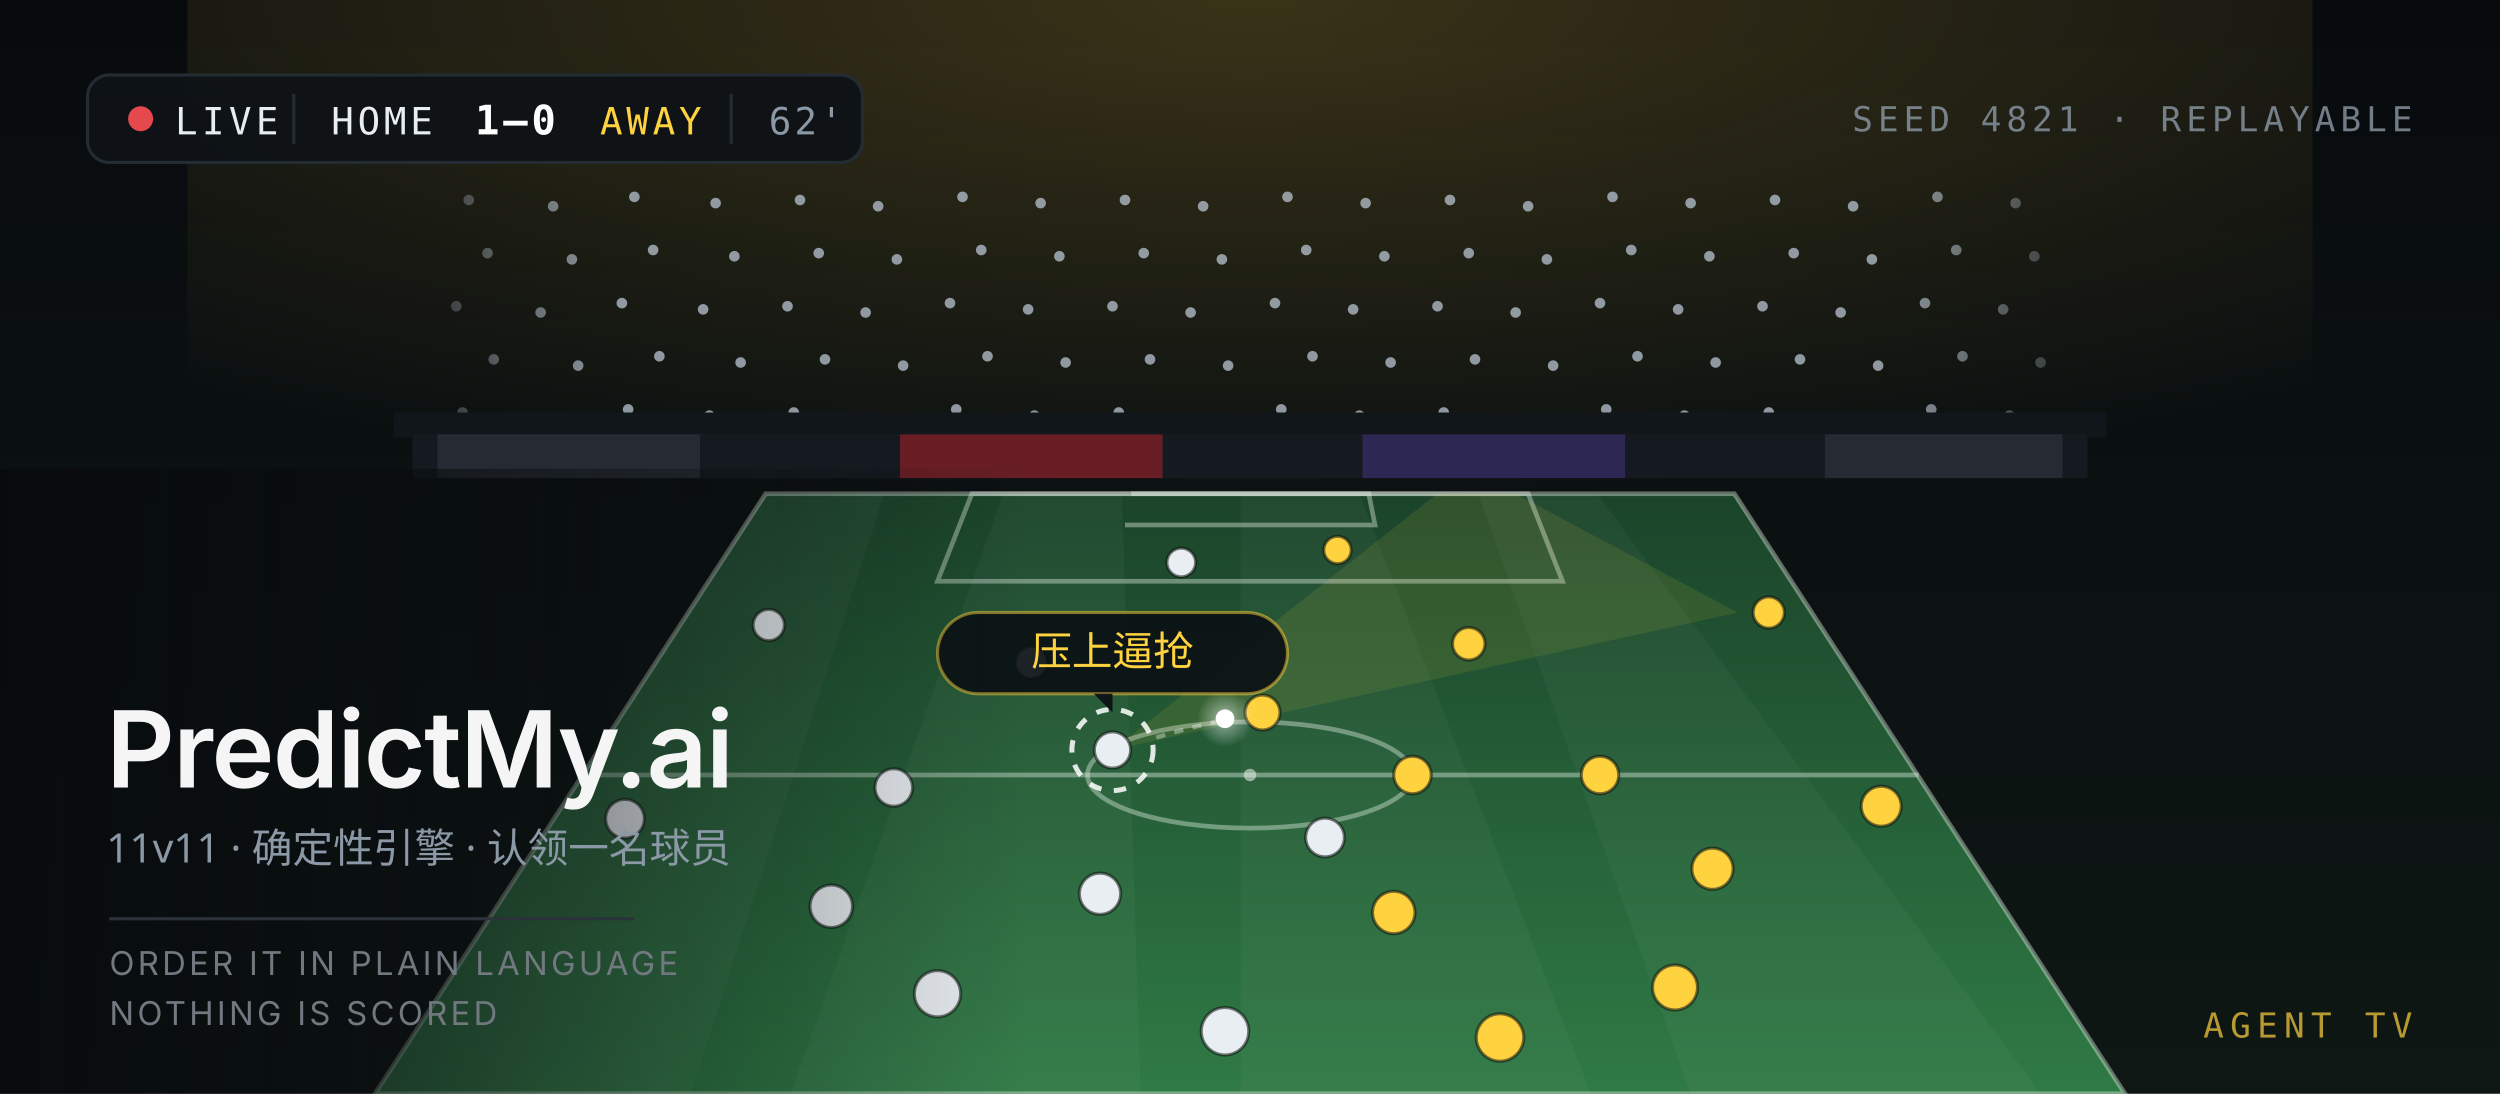
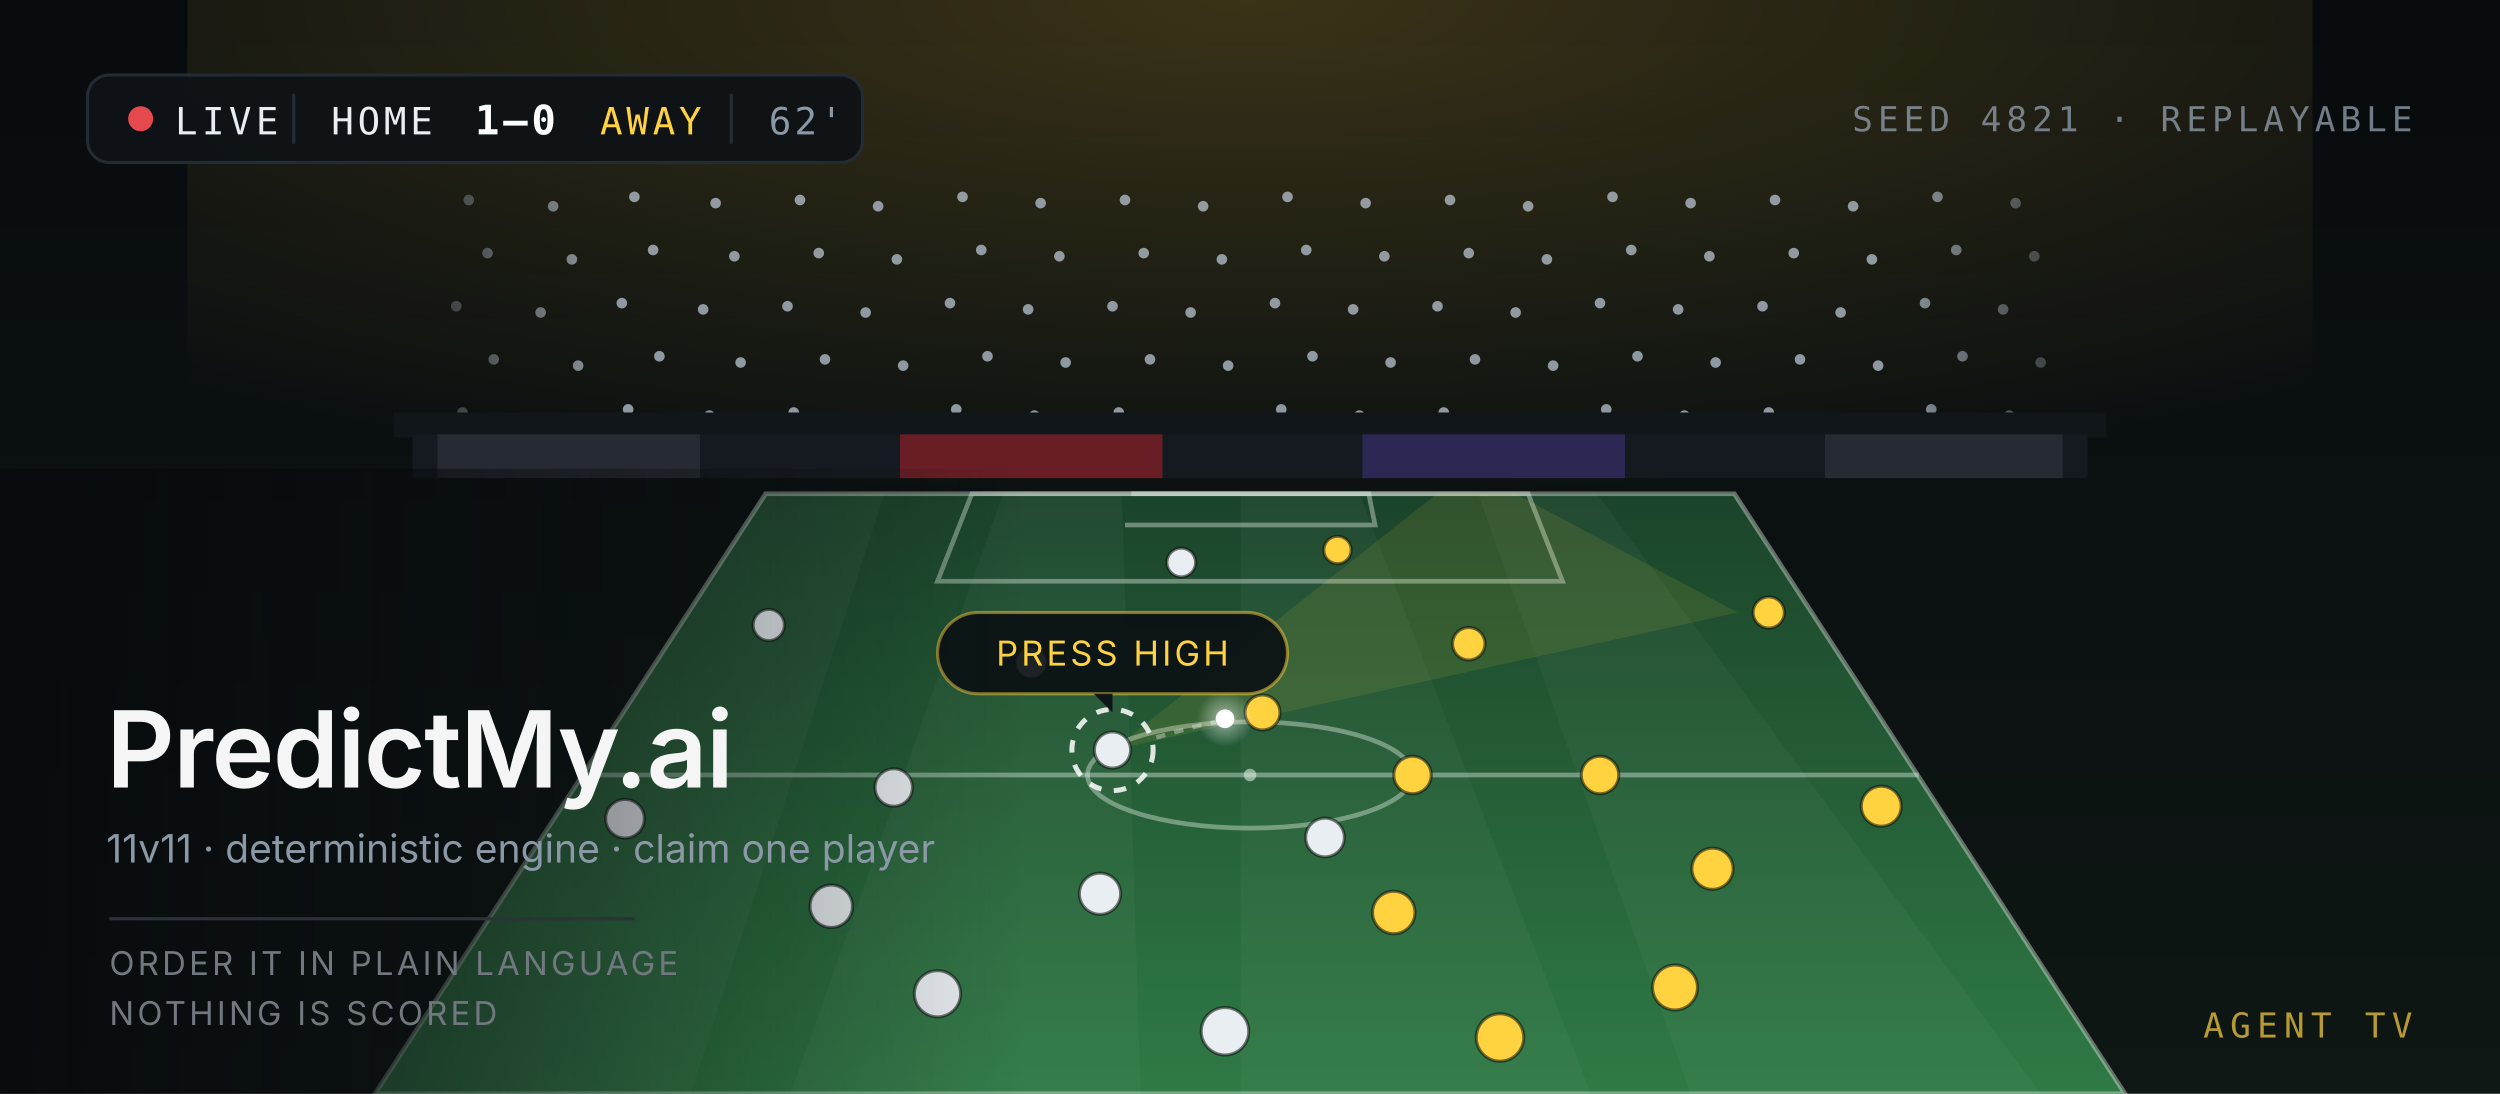
<svg xmlns="http://www.w3.org/2000/svg" viewBox="0 0 800 350" width="800" height="350">
  <defs>
    <linearGradient id="sky" x1="0" y1="0" x2="0" y2="1">
      <stop offset="0" stop-color="#080b0e" />
      <stop offset="1" stop-color="#0e1714" />
    </linearGradient>
    <radialGradient id="flood" cx=".5" cy="0" r=".8">
      <stop offset="0" stop-color="#ffd23f" stop-opacity=".20" />
      <stop offset="1" stop-color="#ffd23f" stop-opacity="0" />
    </radialGradient>
    <linearGradient id="turf" x1="0" y1="0" x2="0" y2="1">
      <stop offset="0" stop-color="#1b442a" />
      <stop offset="1" stop-color="#2f7a45" />
    </linearGradient>
    <linearGradient id="scrim" x1="0" y1="0" x2="1" y2="0">
      <stop offset="0" stop-color="#080b0e" stop-opacity=".92" />
      <stop offset="1" stop-color="#080b0e" stop-opacity="0" />
    </linearGradient>
    <linearGradient id="crowdFade" x1="0" y1="0" x2="1" y2="0">
      <stop offset="0" stop-color="#000" />
      <stop offset=".14" stop-color="#fff" />
      <stop offset=".86" stop-color="#fff" />
      <stop offset="1" stop-color="#000" />
    </linearGradient>
    <mask id="crowdMask">
      <rect x="120" y="52" width="560" height="92" fill="url(#crowdFade)" />
    </mask>
    <clipPath id="pitch">
      <path d="M120 350 L245 158 L555 158 L680 350 Z" />
    </clipPath>
    <radialGradient id="ballGlow">
      <stop offset="0" stop-color="#ffffff" stop-opacity=".55" />
      <stop offset="1" stop-color="#ffffff" stop-opacity="0" />
    </radialGradient>
  </defs>
  <rect width="800" height="350" fill="url(#sky)" />
  <rect x="60" y="0" width="680" height="200" fill="url(#flood)" />
  <g mask="url(#crowdMask)" fill="#aeb9c4">
    <g opacity=".8">
      <g id="rowA">
        <circle cx="150" cy="64" r="1.7" />
        <circle cx="177" cy="66" r="1.7" />
        <circle cx="203" cy="63" r="1.7" />
        <circle cx="229" cy="65" r="1.7" />
        <circle cx="256" cy="64" r="1.7" />
        <circle cx="281" cy="66" r="1.7" />
        <circle cx="308" cy="63" r="1.7" />
        <circle cx="333" cy="65" r="1.7" />
        <circle cx="360" cy="64" r="1.7" />
        <circle cx="385" cy="66" r="1.7" />
        <circle cx="412" cy="63" r="1.7" />
        <circle cx="437" cy="65" r="1.7" />
        <circle cx="464" cy="64" r="1.7" />
        <circle cx="489" cy="66" r="1.7" />
        <circle cx="516" cy="63" r="1.7" />
        <circle cx="541" cy="65" r="1.7" />
        <circle cx="568" cy="64" r="1.7" />
        <circle cx="593" cy="66" r="1.7" />
        <circle cx="620" cy="63" r="1.7" />
        <circle cx="645" cy="65" r="1.7" />
      </g>
      <use href="#rowA" y="17" x="6" />
      <use href="#rowA" y="34" x="-4" />
      <use href="#rowA" y="51" x="8" />
      <use href="#rowA" y="68" x="-2" />
    </g>
  </g>
  <rect x="126" y="132" width="548" height="8" fill="#10161a" />
  <rect x="132" y="139" width="536" height="14" rx="1" fill="#141a1f" />
  <g opacity=".8">
    <rect x="140" y="139" width="84" height="14" fill="#2a3038" />
    <rect x="288" y="139" width="84" height="14" fill="#7e1f28" />
    <rect x="436" y="139" width="84" height="14" fill="#332c60" />
    <rect x="584" y="139" width="76" height="14" fill="#2a3038" />
  </g>
  <path d="M120 350 L245 158 L555 158 L680 350 Z" fill="url(#turf)" />
  <g clip-path="url(#pitch)" fill="#ffffff" opacity=".035">
    <path d="M245 158 L283 158 L221 350 L120 350 Z" />
    <path d="M321 158 L359 158 L365 350 L253 350 Z" />
    <path d="M397 158 L435 158 L509 350 L397 350 Z" />
    <path d="M473 158 L511 158 L653 350 L541 350 Z" />
  </g>
  <g stroke="#e8f2ea" stroke-opacity=".4" fill="none" stroke-width="1.5">
    <path d="M120 350 L245 158 L555 158 L680 350 Z" />
    <path d="M186 248 L614 248" />
    <ellipse cx="400" cy="248" rx="52" ry="17" />
    <path d="M311 158 L489 158 L500 186 L300 186 Z" />
    <path d="M362 158 L438 158 L440 168 L360 168" />
  </g>
  <circle cx="400" cy="248" r="2" fill="#e8f2ea" fill-opacity=".55" />
  <g clip-path="url(#pitch)">
    <path d="M356 240 L470 150 L556 196 Z" fill="#ffd23f" fill-opacity=".1" />
  </g>
  <g stroke="#0b120e" stroke-opacity=".55" stroke-width="1">
    <g fill="#e9eef2">
      <circle cx="378" cy="180" r="4.6" />
      <circle cx="246" cy="200" r="5" />
      <circle cx="330" cy="212" r="5.2" />
      <circle cx="286" cy="252" r="6" />
      <circle cx="200" cy="262" r="6.2" />
      <circle cx="356" cy="240" r="5.8" />
      <circle cx="266" cy="290" r="6.8" />
      <circle cx="352" cy="286" r="6.6" />
      <circle cx="424" cy="268" r="6.2" />
      <circle cx="300" cy="318" r="7.4" />
      <circle cx="392" cy="330" r="7.6" />
    </g>
    <g fill="#ffd23f">
      <circle cx="428" cy="176" r="4.4" />
      <circle cx="470" cy="206" r="5.2" />
      <circle cx="566" cy="196" r="5" />
      <circle cx="404" cy="228" r="5.6" />
      <circle cx="452" cy="248" r="6" />
      <circle cx="512" cy="248" r="6" />
      <circle cx="602" cy="258" r="6.4" />
      <circle cx="446" cy="292" r="6.8" />
      <circle cx="548" cy="278" r="6.6" />
      <circle cx="480" cy="332" r="7.6" />
      <circle cx="536" cy="316" r="7.2" />
    </g>
  </g>
  <circle cx="392" cy="230" r="9" fill="url(#ballGlow)" />
  <circle cx="392" cy="230" r="3" fill="#ffffff" />
  <path d="M370 236 q10 -3 19 -5" stroke="#ffffff" stroke-opacity=".35" stroke-width="1.4" fill="none" stroke-dasharray="3 3" />
  <circle cx="356" cy="240" r="13" fill="none" stroke="#ffffff" stroke-opacity=".85" stroke-width="1.6" stroke-dasharray="4 4" />
  <g>
    <rect x="300" y="196" width="112" height="26" rx="13" fill="#0b1114" fill-opacity=".92" stroke="#ffd23f" stroke-opacity=".5" />
-     <text x="356" y="213" text-anchor="middle" fill="#ffd23f" font-family="PingFang SC, Hiragino Sans GB, Microsoft YaHei, system-ui, sans-serif" font-size="13">压上逼抢</text>
+     <text x="356" y="213" text-anchor="middle" fill="#ffd23f" font-family="system-ui,-apple-system,'Segoe UI',sans-serif" font-size="11" letter-spacing="1">PRESS HIGH</text>
    <path d="M356 222 l0 6 l-6 -6 z" fill="#0b1114" fill-opacity=".92" />
  </g>
  <g font-family="ui-monospace,SFMono-Regular,Menlo,monospace">
    <g>
      <rect x="28" y="24" width="248" height="28" rx="7" fill="#0e1317" fill-opacity=".94" stroke="#242c33" />
      <circle cx="45" cy="38" r="4" fill="#e5484d" />
      <text x="56" y="43" fill="#e6edf3" font-size="12" letter-spacing="1.4">LIVE</text>
      <line x1="94" y1="30" x2="94" y2="46" stroke="#242c33" />
      <text x="106" y="43" fill="#e9eef2" font-size="12" letter-spacing="1.2">HOME</text>
      <text x="152" y="43" fill="#ffffff" font-size="13" font-weight="600" letter-spacing="1.2">1–0</text>
      <text x="192" y="43" fill="#ffd23f" font-size="12" letter-spacing="1.2">AWAY</text>
      <line x1="234" y1="30" x2="234" y2="46" stroke="#242c33" />
      <text x="246" y="43" fill="#8b98a5" font-size="12" letter-spacing="1">62'</text>
    </g>
    <text x="772" y="42" text-anchor="end" fill="#8b98a5" font-size="11" letter-spacing="1.6" opacity=".8">SEED 4821 · REPLAYABLE</text>
    <text x="772" y="332" text-anchor="end" fill="#ffd23f" font-size="11" letter-spacing="2" opacity=".7">AGENT TV</text>
  </g>
  <rect x="0" y="150" width="330" height="200" fill="url(#scrim)" />
  <text x="34" y="252" fill="#f5f5f5" font-family="system-ui,-apple-system,sans-serif" font-size="34" font-weight="600" letter-spacing="-.5">PredictMy.ai</text>
-   <text x="34" y="276" fill="#8b98a5" font-family="PingFang SC, Hiragino Sans GB, Microsoft YaHei, system-ui, sans-serif" font-size="13">11v11 · 确定性引擎 · 认领一名球员</text>
+   <text x="34" y="276" fill="#8b98a5" font-family="system-ui,-apple-system,'Segoe UI',sans-serif" font-size="12.5">11v11 · deterministic engine · claim one player</text>
  <line x1="35" y1="294" x2="203" y2="294" stroke="#2b323a" />
  <g font-family="system-ui,-apple-system,sans-serif" font-size="10.5" fill="#71787f" letter-spacing=".1em">
    <text x="35" y="312">ORDER IT IN PLAIN LANGUAGE</text>
    <text x="35" y="328">NOTHING IS SCORED</text>
  </g>
</svg>
